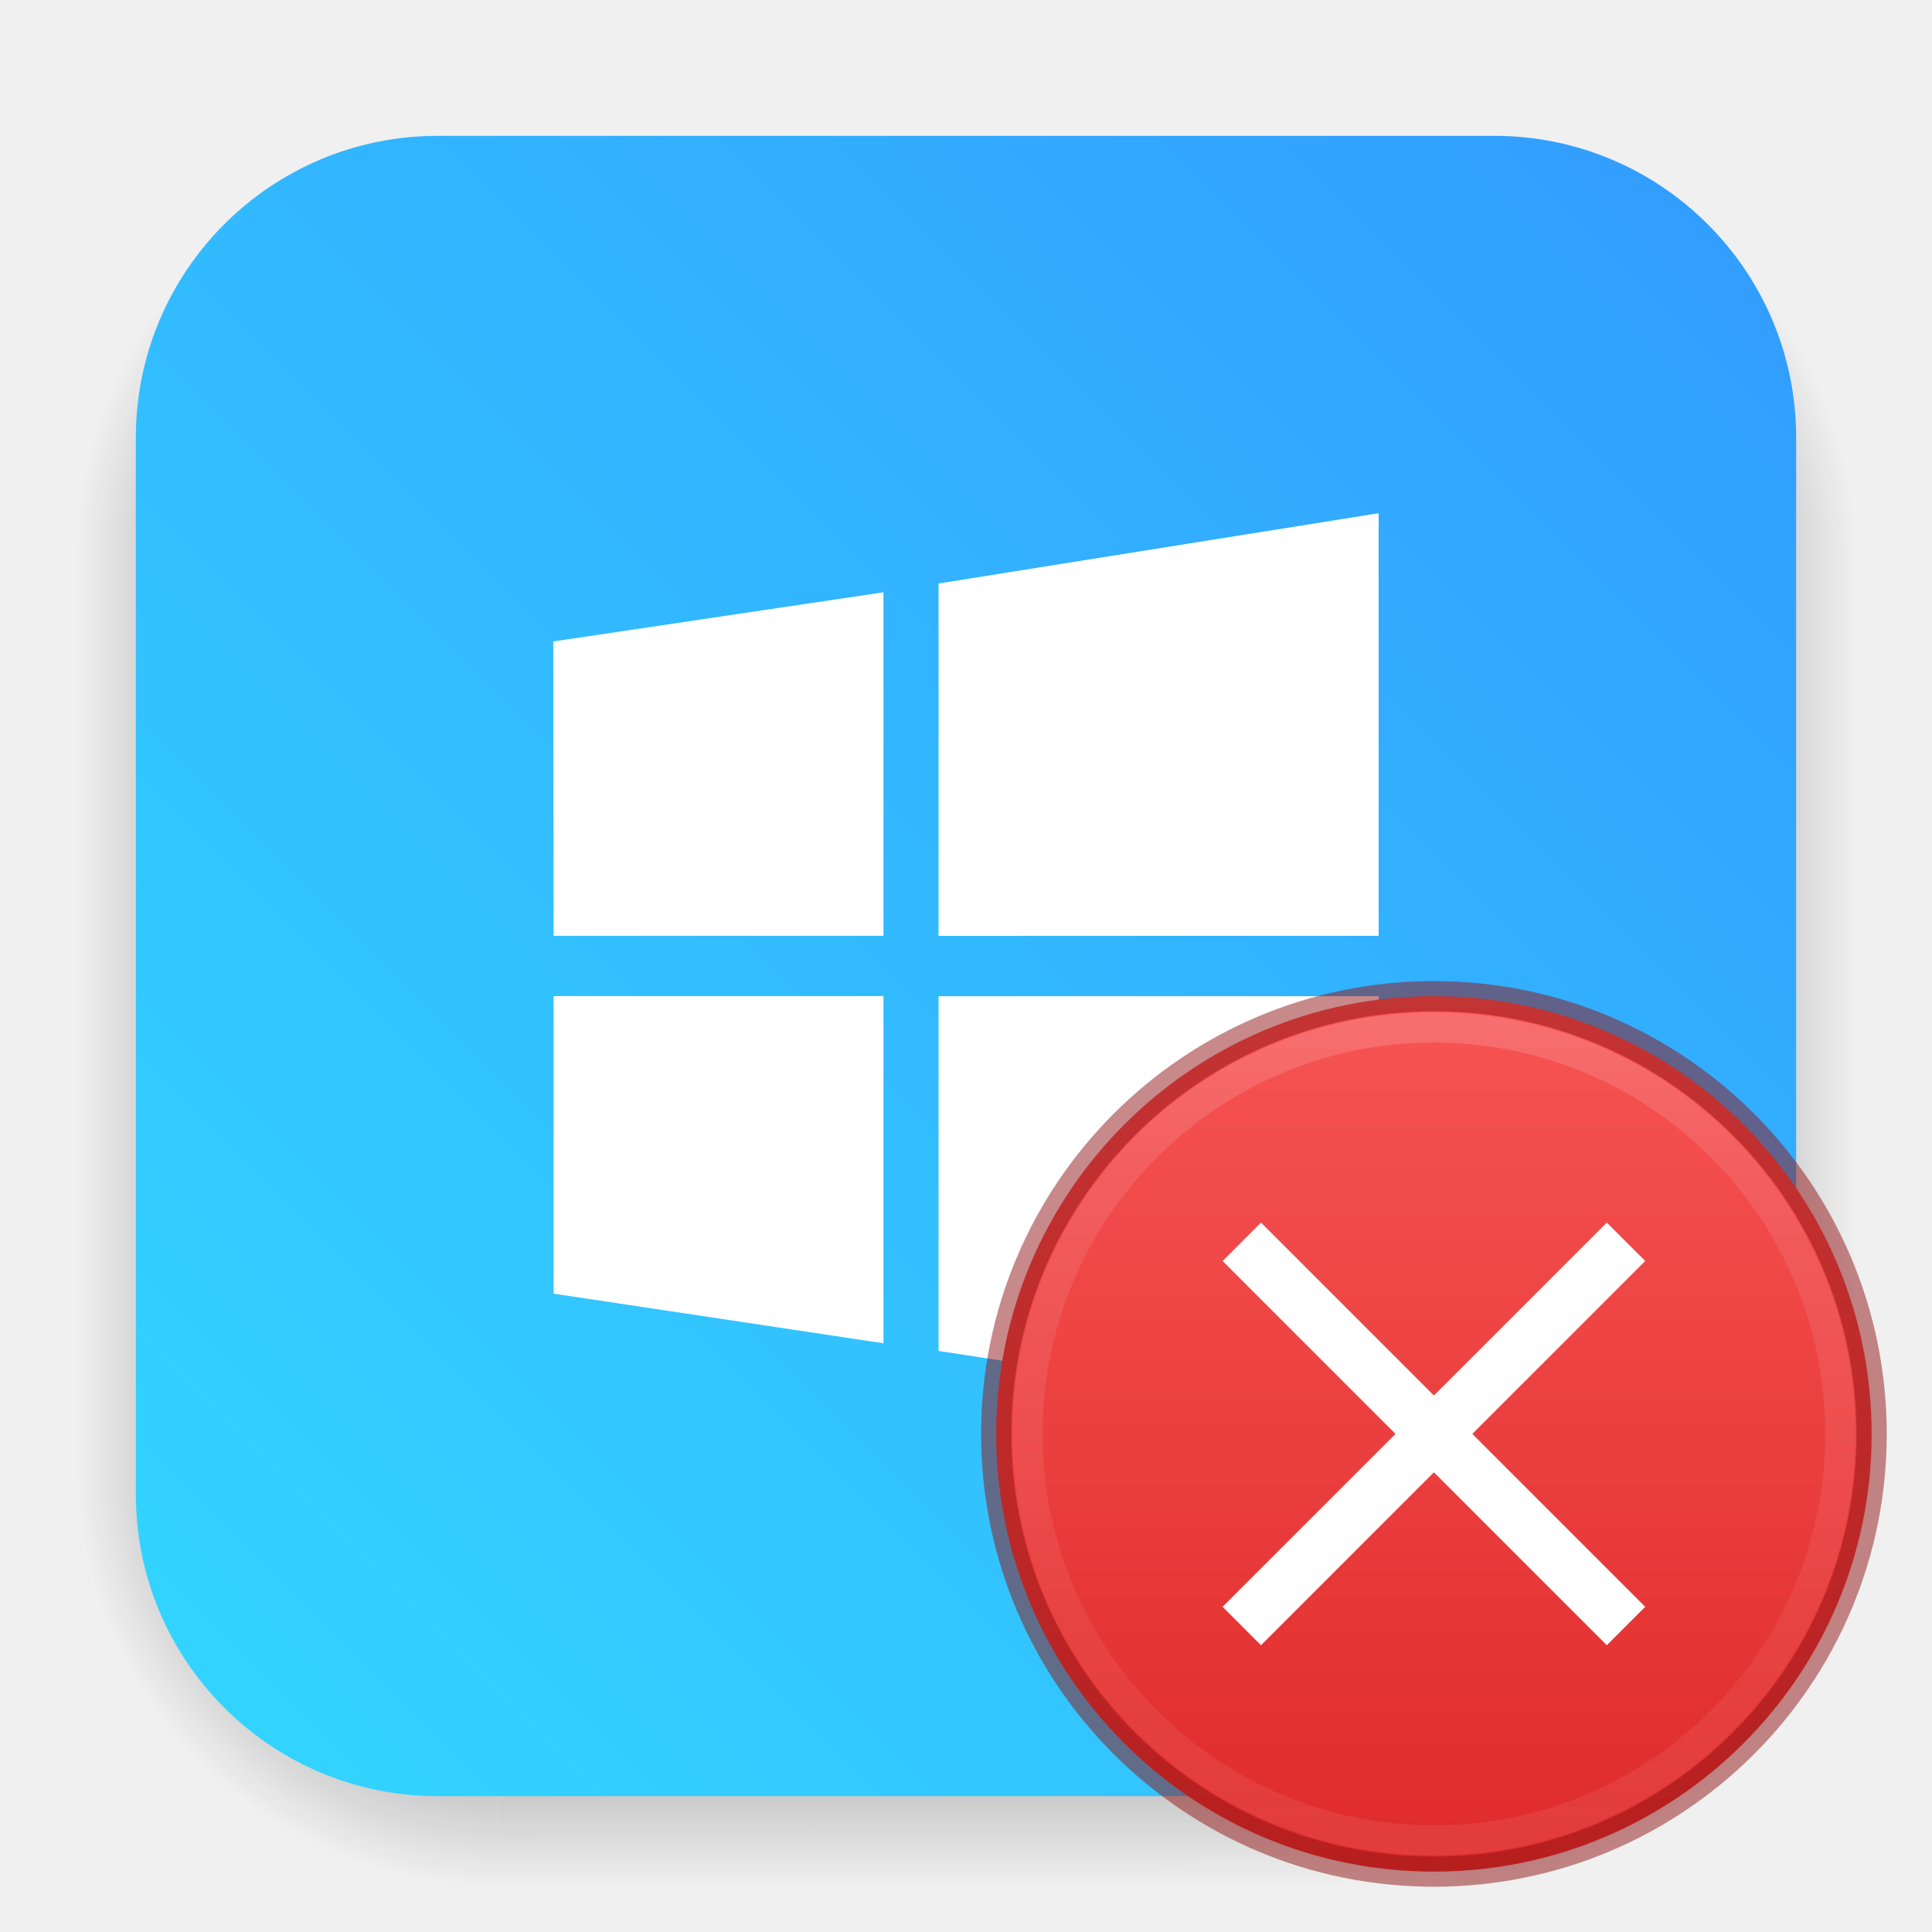
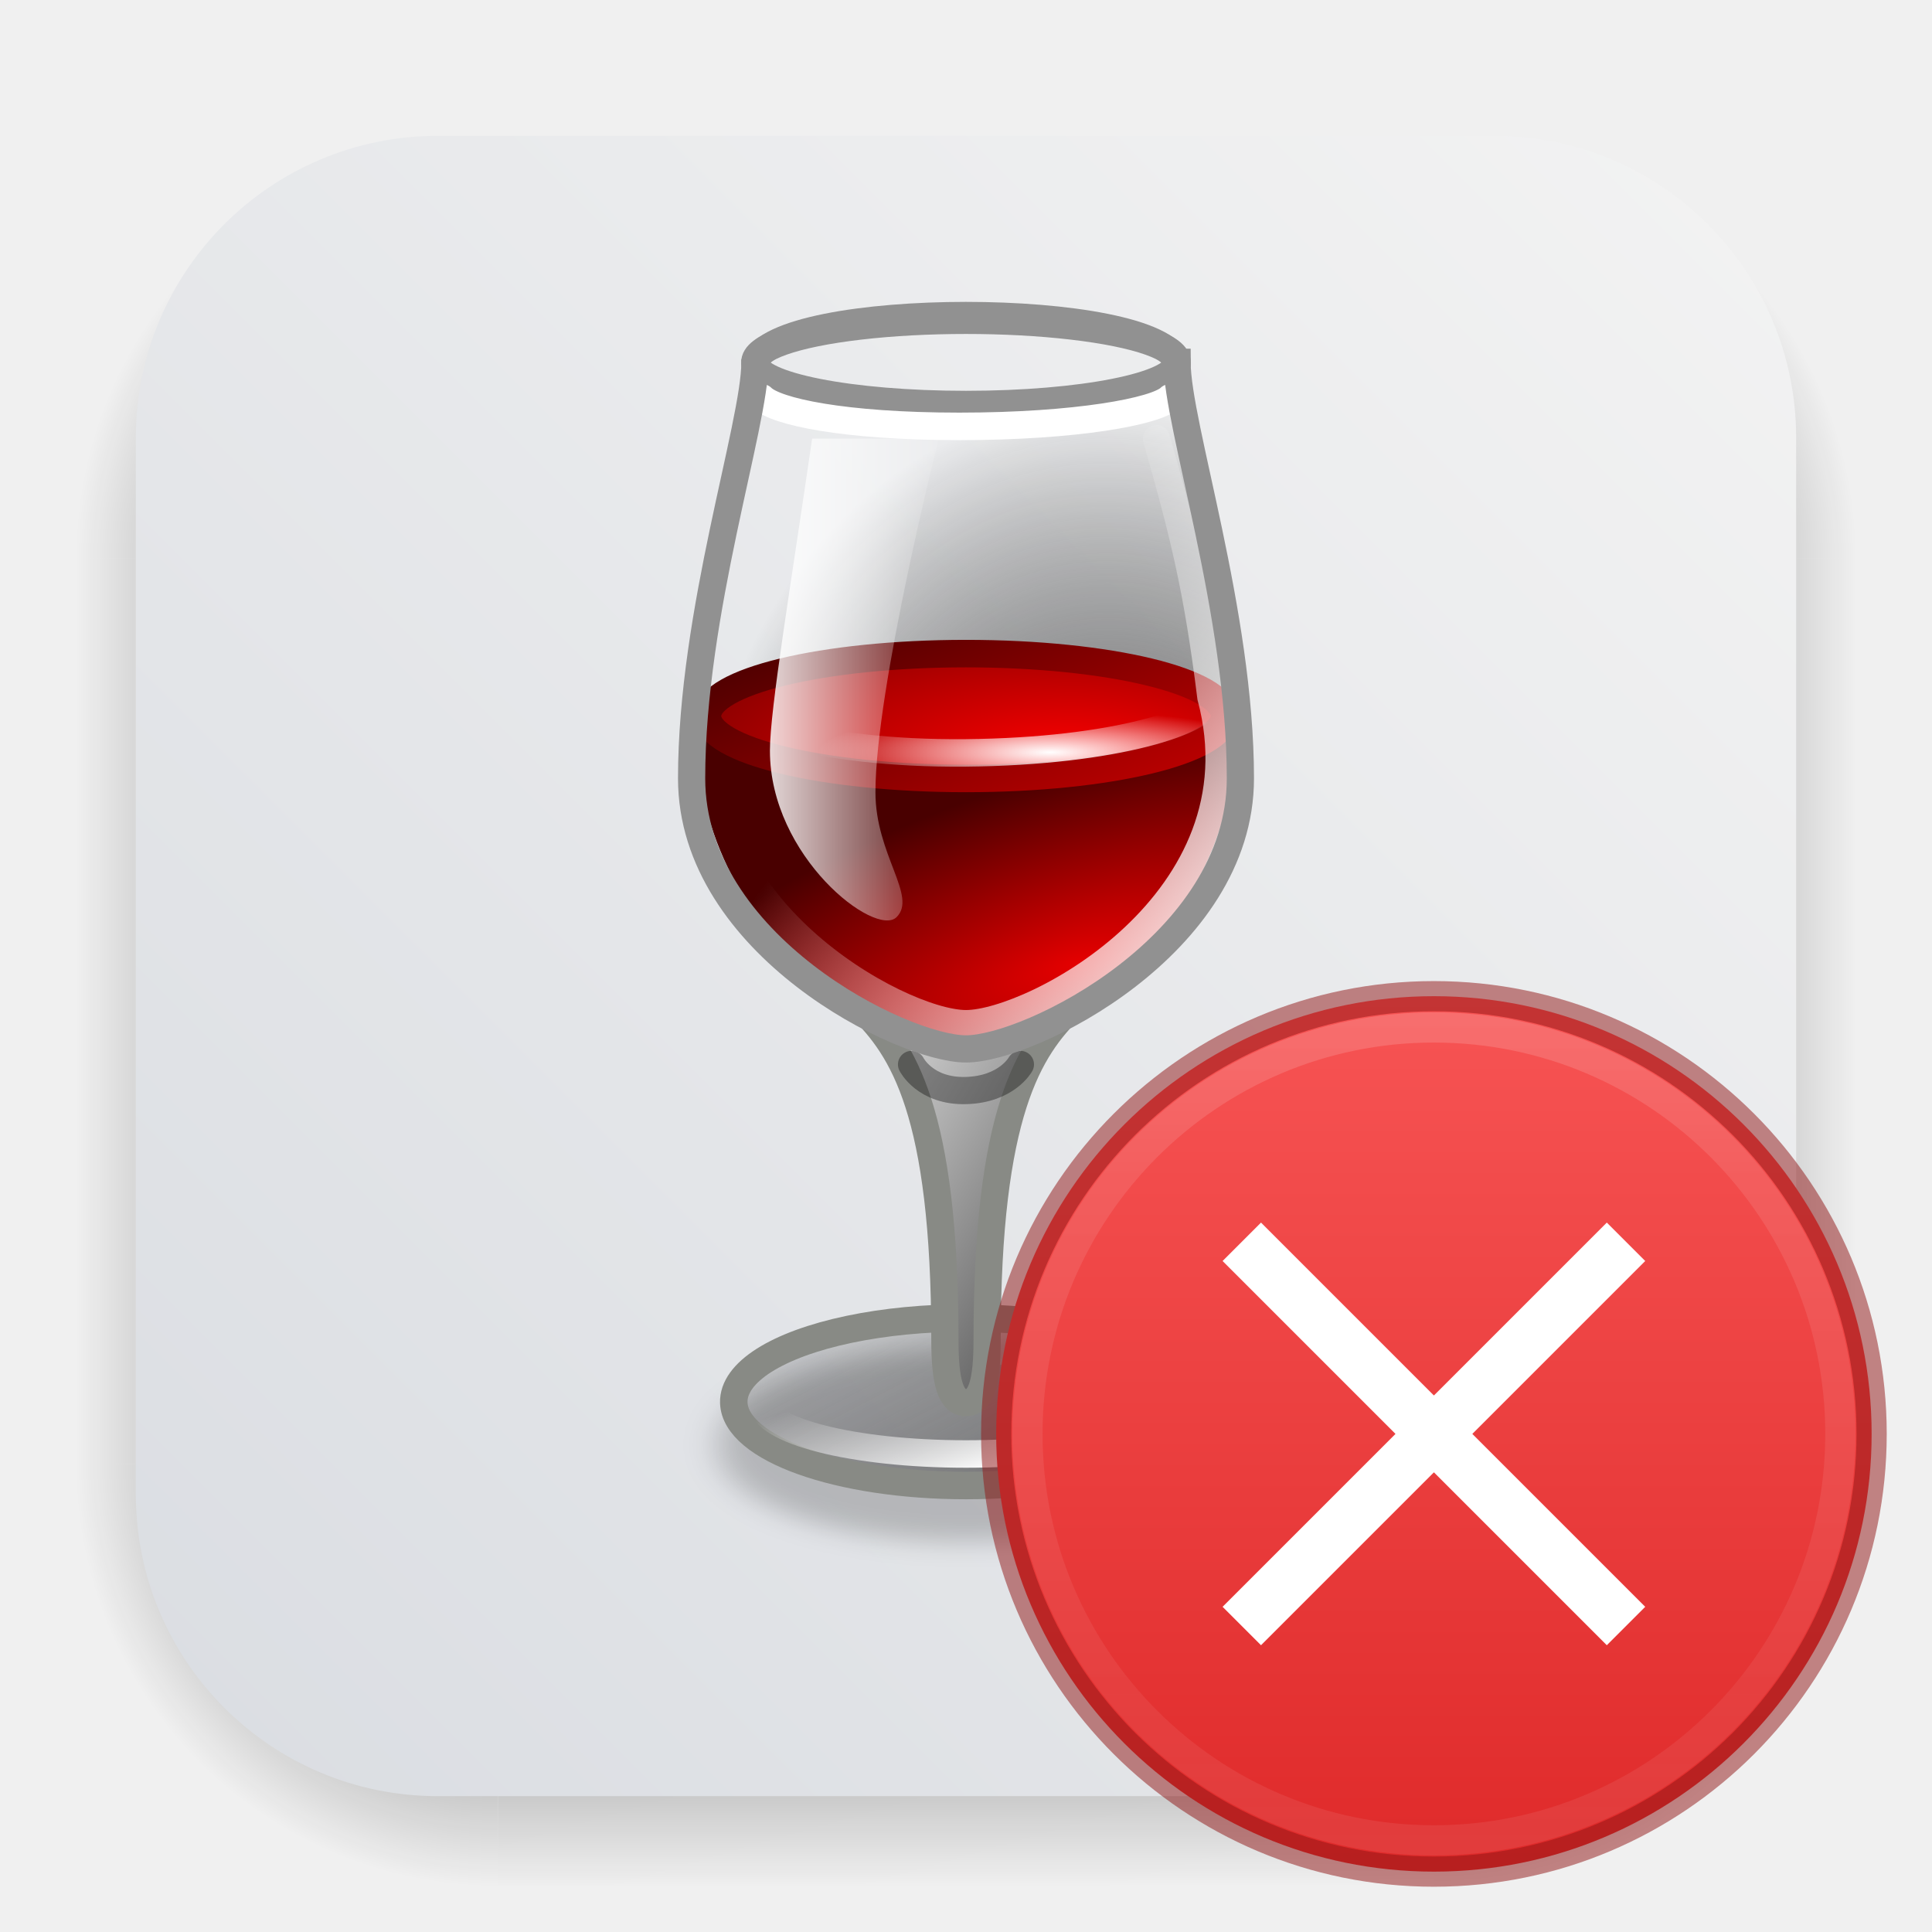
<svg xmlns="http://www.w3.org/2000/svg" xmlns:xlink="http://www.w3.org/1999/xlink" id="svg28" version="1.1" height="64" width="64">
  <defs id="defs12">
    <linearGradient gradientUnits="userSpaceOnUse" gradientTransform="scale(3.7796)" y2="1.852" y1="15.081" x2="7.937" x1="7.937" id="linearGradient862-3">
      <stop id="stop2" offset="0" stop-color="#1560ff" />
      <stop id="stop4" offset="1" stop-color="#15afff" />
    </linearGradient>
    <linearGradient gradientUnits="userSpaceOnUse" gradientTransform="translate(1.998466,2.99987)" y2="30" y1="60" x2="46" x1="46" id="linearGradient1007">
      <stop id="stop7" offset="0" stop-color="#ff425e" />
      <stop id="stop9" offset="1" stop-color="#ff6e4f" />
    </linearGradient>
    <linearGradient gradientUnits="userSpaceOnUse" gradientTransform="matrix(1.000007,0,0,1.000007,19.18783,0)" y2="1.058" y1="6.879" x2="7.937" x1="7.937" id="linearGradient865">
      <stop id="stop2-36" offset="0" stop-color="#fff" />
      <stop id="stop4-7" offset="1" stop-color="#fcc" />
    </linearGradient>
    <linearGradient gradientTransform="translate(19.18783)" gradientUnits="userSpaceOnUse" y2="3.933" y1="14.579" x2="12.314" x1="2.628" id="linearGradient855">
      <stop id="stop7-5" offset="0" stop-color="#d462aa" />
      <stop id="stop9-3" offset=".152" stop-color="#56c7d9" />
      <stop id="stop11" offset=".333" stop-color="#2da8b8" />
      <stop id="stop13" offset=".534" stop-color="#72cb6b" />
      <stop id="stop15" offset=".71" stop-color="#c4dc2b" />
      <stop id="stop17" offset=".862" stop-color="#f9da3e" />
      <stop id="stop19" offset="1" stop-color="#f69429" />
    </linearGradient>
    <linearGradient gradientUnits="userSpaceOnUse" gradientTransform="matrix(0.26458,0,0,0.26458,19.18783,0)" y2="6.992" y1="19" x2="57.008" x1="45" id="linearGradient910">
      <stop id="stop22" offset="0" stop-color="#fff" />
      <stop id="stop24" offset="1" stop-color="#ffe3cc" />
-     </linearGradient>
-     <linearGradient xlink:href="#linearGradient1051" id="linearGradient1053" x1="-127" y1="60" x2="-72" y2="5" gradientUnits="userSpaceOnUse" gradientTransform="translate(131.5,-0.5099982)" />
-     <linearGradient id="linearGradient1051">
-       <stop style="stop-color:#32d7ff;stop-opacity:1" offset="0" id="stop1047" />
-       <stop style="stop-color:#329bff;stop-opacity:1" offset="1" id="stop1049" />
    </linearGradient>
    <filter id="filter2761" x="-.024" y="-.024" width="1.048" height="1.048" color-interpolation-filters="sRGB">
      <feGaussianBlur stdDeviation="0.146" id="feGaussianBlur874" />
    </filter>
    <linearGradient id="linearGradient4673" x1="1.257" x2="15.644" y1="15.429" y2="1.108" gradientTransform="matrix(3.7796,0,0,3.7796,-0.0026448,0.53066)" gradientUnits="userSpaceOnUse">
      <stop stop-color="#32dcff" offset="0" id="stop877" />
      <stop stop-color="#3296ff" offset="1" id="stop879" />
    </linearGradient>
    <filter color-interpolation-filters="sRGB" height="1.048" width="1.048" y="-.024" x="-.024" id="filter2761-36">
      <feGaussianBlur id="feGaussianBlur10" stdDeviation="0.146" />
    </filter>
    <linearGradient gradientUnits="userSpaceOnUse" gradientTransform="matrix(3.7796,0,0,3.7796,111.787,0.53107)" y2="1.17" y1="15.576" x2="15.65" x1="1.331" id="linearGradient1024-6">
      <stop id="stop13-7" offset="0" stop-color="#00dc96" />
      <stop id="stop15-5" offset="1" stop-color="#14d29b" />
    </linearGradient>
    <linearGradient gradientUnits="userSpaceOnUse" gradientTransform="matrix(0.27476,0,0,0.27476,-24.95212,-0.32515)" y2="12.461" y1="57.955" x2="45.628" x1="45.628" id="b">
      <stop id="stop2-3" offset="0" />
      <stop id="stop4-5" offset="1" stop-opacity="0" />
    </linearGradient>
    <filter id="filter2761-3" x="-.024" y="-.024" width="1.048" height="1.048" color-interpolation-filters="sRGB">
      <feGaussianBlur stdDeviation="0.146" id="feGaussianBlur878" />
    </filter>
    <linearGradient id="linearGradient1024-6-6" x1="1.331" x2="15.65" y1="15.576" y2="1.17" gradientTransform="matrix(3.7796,0,0,3.7796,-0.0020773,0.53047)" gradientUnits="userSpaceOnUse">
      <stop stop-color="#00dc96" offset="0" id="stop881" />
      <stop stop-color="#14d29b" offset="1" id="stop883" />
    </linearGradient>
    <linearGradient id="linearGradient2070-0" x1="145" x2="200" y1="59" y2="4" gradientTransform="translate(-71.999,14)" gradientUnits="userSpaceOnUse">
      <stop stop-color="#dc2828" offset="0" id="stop1" />
      <stop stop-color="#fa4141" offset="1" id="stop2-367" />
    </linearGradient>
    <radialGradient id="gradient_ds_br" cx="0" cy="0" r="1" gradientUnits="userSpaceOnUse" gradientTransform="matrix(13.9984,0.00477622,-0.00477841,14.0048,47.5016,48.4952)">
      <stop offset="0.65" id="stop6" />
      <stop offset="1" stop-opacity="0" id="stop8" />
    </radialGradient>
    <linearGradient id="gradient_ds_b" x1="30.449" y1="48.5" x2="30.492" y2="62.5" gradientUnits="userSpaceOnUse">
      <stop offset="0.654" id="stop10" />
      <stop offset="1" stop-opacity="0" id="stop12" />
    </linearGradient>
    <radialGradient id="gradient_ds_bl" cx="0" cy="0" r="1" gradientUnits="userSpaceOnUse" gradientTransform="matrix(0,14,-14,0,16.5,48.5)">
      <stop offset="0.65" id="stop14" />
      <stop offset="1" stop-opacity="0" id="stop16" />
    </radialGradient>
    <linearGradient id="gradient_ds_r" x1="47.5" y1="33.5" x2="61.5" y2="33.501" gradientUnits="userSpaceOnUse">
      <stop offset="0.649" id="stop18" />
      <stop offset="1" stop-opacity="0" id="stop20" />
    </linearGradient>
    <linearGradient id="gradient_ds_l" x1="16.5" y1="33.895" x2="2.5" y2="33.895" gradientUnits="userSpaceOnUse">
      <stop offset="0.649" id="stop21" />
      <stop offset="1" stop-opacity="0" id="stop23" />
    </linearGradient>
    <radialGradient id="gradient_ds_tr" cx="0" cy="0" r="1" gradientTransform="matrix(0.00843236,-14,14.0084,0.0189842,47.4916,18.5)" gradientUnits="userSpaceOnUse">
      <stop offset="0.65" id="stop25" />
      <stop offset="1" stop-opacity="0" id="stop26" />
    </radialGradient>
    <linearGradient id="gradient_ds_t" x1="29.98" y1="18.5" x2="29.916" y2="4.5" gradientUnits="userSpaceOnUse">
      <stop offset="0.649" id="stop27" />
      <stop offset="1" stop-opacity="0" id="stop28" />
    </linearGradient>
    <radialGradient id="gradient_ds_tl" cx="0" cy="0" r="1" gradientTransform="matrix(-0.00843236,-14,-14.0084,0.0189842,16.5084,18.5)" gradientUnits="userSpaceOnUse">
      <stop offset="0.65" id="stop29" />
      <stop offset="1" stop-opacity="0" id="stop30" />
    </radialGradient>
    <linearGradient id="linearGradient7684" x1="57.007" x2="57.007" y1="11.148" y2="26.531" gradientTransform="matrix(1.820269,0,0,1.820269,-55.76803,13.70676)" gradientUnits="userSpaceOnUse">
      <stop stop-color="#43cfea" offset="0" id="stop1-1" style="stop-color:#f75454;stop-opacity:1;" />
      <stop stop-color="#138aff" offset="1" id="stop2-8" style="stop-color:#df2a2a;stop-opacity:1;" />
    </linearGradient>
    <linearGradient xlink:href="#linearGradient30" id="linearGradient32" x1="22.168" y1="8.388" x2="22.168" y2="15.797" gradientUnits="userSpaceOnUse" gradientTransform="matrix(3.639616,0,0,3.639616,-32.6839,3.988091)" />
    <linearGradient id="linearGradient30">
      <stop style="stop-color:#ffffff;stop-opacity:0.398;" offset="0" id="stop31" />
      <stop style="stop-color:#ffffff;stop-opacity:0.252;" offset="0.2" id="stop33" />
      <stop style="stop-color:#ffffff;stop-opacity:0.149;" offset="0.8" id="stop34" />
      <stop style="stop-color:#ffffff;stop-opacity:0.196;" offset="1" id="stop32" />
    </linearGradient>
+     <linearGradient xlink:href="#linearGradient1051" id="linearGradient1053" x1="-127" y1="60" x2="-72" y2="5" gradientUnits="userSpaceOnUse" gradientTransform="translate(131.5,-0.5099986)" />
+     <linearGradient id="linearGradient1051">
+       <stop style="stop-color:#dadde2;stop-opacity:1;" offset="0" id="stop1047" />
+       <stop style="stop-color:#f3f3f3;stop-opacity:1;" offset="1" id="stop1049" />
+     </linearGradient>
+     <radialGradient xlink:href="#radialGradient4331" id="radialGradient3297" gradientUnits="userSpaceOnUse" gradientTransform="matrix(0.6310473,0,0,0.1562595,7.399377,23.91998)" cx="37.375" cy="33.188" r="14.625" />
+     <radialGradient id="radialGradient4331" gradientUnits="userSpaceOnUse" cy="33.188" cx="37.375" gradientTransform="matrix(0.6310473,0,0,0.1562595,7.399377,23.91998)" r="14.625">
+       <stop id="stop4335-5" stop-color="#000" offset="0" />
+       <stop id="stop4337-6" stop-color="#000" stop-opacity="0" offset="1" />
+     </radialGradient>
+     <filter id="filter3436-1" color-interpolation-filters="sRGB" width="1.242" y="-0.246" x="-0.121" height="1.491">
+       <feGaussianBlur id="feGaussianBlur3438-1" stdDeviation="0.319" />
+     </filter>
+     <radialGradient xlink:href="#radialGradient4324" id="radialGradient3299" gradientUnits="userSpaceOnUse" gradientTransform="matrix(2.38666,-0.117642,0.1489799,2.937386,-31.57254,-30.34984)" cx="27.5" cy="22.614" r="6.5" />
+     <radialGradient id="radialGradient4324" gradientUnits="userSpaceOnUse" cy="22.614" cx="27.5" gradientTransform="matrix(2.38666,-0.117642,0.1489799,2.937386,-31.57254,-30.34984)" r="6.5">
+       <stop id="stop3348-9" stop-color="#737373" offset="0" />
+       <stop id="stop3350-8" stop-color="#000" stop-opacity="0" offset="1" />
+     </radialGradient>
+     <linearGradient xlink:href="#linearGradient4320" id="linearGradient3301" gradientUnits="userSpaceOnUse" gradientTransform="matrix(1.92277,0,0,1.409719,-12.2237,34.92205)" x1="29.455" y1="19.122" x2="20.176" y2="6.103" />
+     <linearGradient id="linearGradient4320" y2="6.103" gradientUnits="userSpaceOnUse" x2="20.176" gradientTransform="matrix(1.92277,0,0,1.409719,-12.2237,34.92205)" y1="19.122" x1="29.455">
+       <stop id="stop3230-8" stop-color="#373737" offset="0" />
+       <stop id="stop3232-1" stop-color="#373737" stop-opacity="0" offset="1" />
+     </linearGradient>
+     <linearGradient xlink:href="#linearGradient3198" id="linearGradient3303" gradientUnits="userSpaceOnUse" gradientTransform="matrix(1.92277,0,0,1.409719,-12.2237,34.90149)" x1="25.269" y1="12.038" x2="24.16" y2="9.352" />
+     <linearGradient id="linearGradient3198">
+       <stop id="stop3200" stop-color="#FFF" offset="0" />
+       <stop id="stop3202" stop-color="#FFF" stop-opacity="0" offset="1" />
+     </linearGradient>
+     <linearGradient xlink:href="#linearGradient4314" id="linearGradient3305" gradientUnits="userSpaceOnUse" gradientTransform="matrix(1.551329,0,0,1.529349,-5.231894,-3.862931)" x1="29" y1="33" x2="19" y2="27" />
+     <linearGradient id="linearGradient4314" y2="27" gradientUnits="userSpaceOnUse" x2="19" gradientTransform="matrix(1.551329,0,0,1.529349,-5.231894,-3.862931)" y1="33" x1="29">
+       <stop id="stop3222-4" stop-color="#373737" offset="0" />
+       <stop id="stop3224-4" stop-color="#FFF" offset="1" />
+     </linearGradient>
+     <radialGradient xlink:href="#radialGradient4311" id="radialGradient3307" gradientUnits="userSpaceOnUse" gradientTransform="matrix(1.47172,-0.4836227,0.1784028,0.5276254,-7.853782,33.12876)" cx="26.625" cy="26.577" r="12.5" />
+     <radialGradient id="radialGradient4311" gradientUnits="userSpaceOnUse" cy="26.577" cx="26.625" gradientTransform="matrix(1.47172,-0.4836227,0.1784028,0.5276254,-7.853782,33.12876)" r="12.5">
+       <stop id="stop3191-7" stop-color="#e40000" offset="0" />
+       <stop id="stop3193-6" stop-color="#490000" offset="1" />
+     </radialGradient>
+     <radialGradient xlink:href="#radialGradient4306" id="radialGradient3309" gradientUnits="userSpaceOnUse" gradientTransform="matrix(1.92277,0,0,0.6978145,-12.2237,17.51874)" cx="25.017" cy="13.192" r="9.751" />
+     <radialGradient id="radialGradient4306" gradientUnits="userSpaceOnUse" cy="13.192" cx="25.017" gradientTransform="matrix(1.92277,0,0,0.6978145,-12.2237,17.51874)" r="9.751">
+       <stop id="stop3173-1" stop-color="#fd0000" offset="0" />
+       <stop id="stop3175-7" stop-color="#6a0000" offset="1" />
+     </radialGradient>
+     <linearGradient xlink:href="#linearGradient4308" id="linearGradient3311" gradientUnits="userSpaceOnUse" gradientTransform="matrix(1.92277,0,0,1.409719,-12.2237,9.687788)" x1="27.217" y1="15.984" x2="22.036" y2="7.135" />
+     <linearGradient id="linearGradient4308" y2="7.135" gradientUnits="userSpaceOnUse" x2="22.036" gradientTransform="matrix(1.92277,0,0,1.409719,-12.2237,9.687788)" y1="15.984" x1="27.217">
+       <stop id="stop4404-9" stop-color="#e80000" offset="0" />
+       <stop id="stop4406-6" stop-color="#490000" offset="1" />
+     </linearGradient>
+     <linearGradient xlink:href="#linearGradient3198" id="linearGradient3313" gradientUnits="userSpaceOnUse" gradientTransform="matrix(1.543956,0,0,1.542822,-5.002754,-3.785278)" x1="30.376" y1="25.27" x2="22" y2="19" />
+     <linearGradient xlink:href="#linearGradient3198" id="linearGradient3315" gradientUnits="userSpaceOnUse" gradientTransform="matrix(1.551329,0,0,1.529349,-3.904902,-4.881536)" x1="17.605" y1="18.312" x2="23" y2="18.312" />
+     <radialGradient xlink:href="#radialGradient4296" id="radialGradient3317" gradientUnits="userSpaceOnUse" gradientTransform="matrix(1.551329,0,0,0.2811779,7.159717,22.53952)" cx="18" cy="14.19" r="5.505" />
+     <radialGradient id="radialGradient4296" gradientUnits="userSpaceOnUse" cy="14.19" cx="18" gradientTransform="matrix(1.551329,0,0,0.2811779,7.159717,22.53952)" r="5.505">
+       <stop id="stop3454-1" stop-color="#FFF" offset="0" />
+       <stop id="stop3456-7" stop-color="#FFF" stop-opacity="0" offset="1" />
+     </radialGradient>
  </defs>
  <g id="ds" opacity="0.25">
    <path id="ds-br" d="m 47.5,48.5 h 14 v 14 h -14 z" fill="url(#gradient_ds_br)" style="fill:url(#gradient_ds_br)" />
    <path id="ds-b" d="m 16.5,48.5 h 31 v 14 h -31 z" fill="url(#gradient_ds_b)" style="fill:url(#gradient_ds_b)" />
    <path id="ds-bl" d="m 2.5,48.5 h 14 v 14 h -14 z" fill="url(#gradient_ds_bl)" style="fill:url(#gradient_ds_bl)" />
    <path id="ds-r" d="m 47.5,18.5 h 14 v 30 h -14 z" fill="url(#gradient_ds_r)" style="fill:url(#gradient_ds_r)" />
    <path id="ds-l" d="m 2.5,18.5 h 14 v 30 h -14 z" fill="url(#gradient_ds_l)" style="fill:url(#gradient_ds_l)" />
    <path id="ds-tr" d="m 47.5,4.5 h 14 v 14 h -14 z" fill="url(#gradient_ds_tr)" style="fill:url(#gradient_ds_tr)" />
    <path id="ds-t" d="m 16.5,4.5 h 31 v 14 h -31 z" fill="url(#gradient_ds_t)" style="fill:url(#gradient_ds_t)" />
    <path id="ds-tl" d="m 16.5,4.5 h -14 v 14 h 14 z" fill="url(#gradient_ds_tl)" style="fill:url(#gradient_ds_tl)" />
  </g>
-   <rect y="4.5" x="4.5" height="55" width="55" id="bg" style="fill:url(#linearGradient1053);fill-opacity:1;stroke-width:2.744;stroke-linecap:round" rx="10" />
+   <rect style="fill:url(#linearGradient1053);fill-opacity:1;stroke-width:2.744;stroke-linecap:round" id="bg" width="55" height="55" x="4.5" y="4.5" rx="10" />
  <g id="art">
-     <path id="path20" stroke-width="3.78" fill="#fff" d="m18.339 31-0.011-9.751 10.938-1.629v11.38zm12.752-11.671 14.578-2.328v14h-14.578zm14.582 13.671-0.004 14-14.578-2.249v-11.751zm-16.403 11.498-10.931-1.644v-9.857h10.927v11.498z" />
+     <g id="glass" transform="matrix(0.90137,0,0,0.90137,3.155293,1.009285)">
+       <path d="m 40.214,29.106 a 9.229,2.285 0 0 1 -18.458,0 9.229,2.285 0 1 1 18.458,0 z" id="path3228" style="opacity:0.07;fill:url(#radialGradient3297)" />
+       <path stroke-miterlimit="0" transform="matrix(1.92277,0,0,1.409719,-12.2237,36.47195)" d="m 27.438,11 a 4.438,2.184 0 1 1 -8.875,0 4.438,2.184 0 1 1 8.875,0 z" style="opacity:0.2;fill:#000000;fill-opacity:1;stroke:#000000;stroke-width:0.614;stroke-linecap:round;stroke-linejoin:round;stroke-miterlimit:0;stroke-dasharray:none;filter:url(#filter3436-1)" id="path3230" />
+       <path d="m 39.757,12.195 c -0.776,-1.529 -14.738,-1.529 -15.513,0 0,2.294 -2.327,9.176 -2.327,15.293 0,6.117 7.757,9.941 10.084,9.941 2.327,0 10.084,-3.823 10.084,-9.941 0,-6.117 -2.327,-12.999 -2.327,-15.293 z" id="path3232" style="fill:url(#radialGradient3299);fill-rule:evenodd" />
+       <path stroke-miterlimit="0" d="m 39.757,12.216 a 7.757,1.55 0 0 1 -15.513,0 7.757,1.55 0 1 1 15.513,0 z" style="fill:none;stroke:#919191;stroke-width:1.011;stroke-linecap:round;stroke-linejoin:round;stroke-miterlimit:0;stroke-dasharray:none" id="path3234" />
+       <path stroke-miterlimit="0" d="m 40.532,50.429 a 8.533,3.079 0 0 1 -17.065,0 8.533,3.079 0 1 1 17.065,0 z" style="fill:url(#linearGradient3301);stroke:#888a85;stroke-width:1.011;stroke-linecap:round;stroke-linejoin:round;stroke-miterlimit:0;stroke-dasharray:none" id="path3237" />
+       <path stroke-miterlimit="0" d="m 39.5,50.408 a 7.5,1.908 0 1 1 -15,0 7.5,1.908 0 1 1 15,0 z" style="fill:none;stroke:url(#linearGradient3303);stroke-width:1.011;stroke-linecap:round;stroke-linejoin:round;stroke-miterlimit:0;stroke-dasharray:none" id="path3239" />
+       <path d="m 28.122,35.9 c 1.551,1.529 3.103,3.823 3.103,12.235 0,1.529 0.21,2.294 0.776,2.294 0.566,0 0.776,-0.765 0.776,-2.294 0,-8.411 1.551,-10.705 3.103,-12.235" id="path3241" style="fill:url(#linearGradient3305);fill-rule:evenodd;stroke:#888a85;stroke-width:1px;stroke-linecap:round;stroke-linejoin:miter" />
+       <path d="m 22,25 c 0,9 7.673,12.429 10,12.429 C 34.327,37.429 42,34 42,25" id="path3243" style="fill:url(#radialGradient3307);fill-rule:evenodd" />
+       <path stroke-miterlimit="0" d="m 41.5,25.195 a 9.5,2.294 0 0 1 -19,0 9.5,2.294 0 1 1 19,0 z" style="fill:url(#radialGradient3309);stroke:url(#linearGradient3311);stroke-width:1.011;stroke-linecap:round;stroke-linejoin:round;stroke-miterlimit:0;stroke-dasharray:none" id="path3245" />
+       <path d="m 23,25.5 c -1.5,6.5 6.5,11 9,11 2.5,0 11,-4.5 9,-12 -0.5,-4 -1,-6 -2,-9.5" id="path3247" style="fill:none;stroke:url(#linearGradient3313);stroke-width:1px;stroke-linecap:round;stroke-linejoin:miter" />
+       <path d="M 26.346,15 H 31 c 0,0 -2.327,9.176 -2.327,12.999 0,2.294 1.551,3.823 0.776,4.588 -0.776,0.765 -4.654,-2.218 -4.654,-6.117 0,-1.529 0.776,-6.117 1.551,-11.47 z" id="path3249" style="fill:url(#linearGradient3315);fill-rule:evenodd" />
+       <path stroke-miterlimit="0" d="M 39.5,13.5 C 39,14 36.038,14.55 31.757,14.55 27.475,14.55 25,14 24.5,13.5" id="path3251" style="fill:none;stroke:#ffffff;stroke-width:1.011;stroke-linecap:round;stroke-linejoin:round;stroke-miterlimit:0" />
+       <path stroke-miterlimit="0" d="m 41,24.5 c 0,0.856 -3.5,2 -9.019,2.05 -5.519,0.05 -8.981,-1.194 -8.981,-2.05" id="path3253" style="fill:none;stroke:url(#radialGradient3317);stroke-width:1.011;stroke-linecap:round;stroke-linejoin:round;stroke-miterlimit:0" />
+       <path d="m 30,38 c 0,0 0.5,1 2,0.959 1.5,-0.041 2,-0.959 2,-0.959" id="path3255" style="opacity:0.35;fill:none;stroke:#000000;stroke-width:1px;stroke-linecap:round;stroke-linejoin:round" />
+       <path d="m 39.757,12.195 c -0.776,-2.294 -14.738,-2.294 -15.513,0 0,2.294 -2.327,9.176 -2.327,15.293 0,6.117 7.757,9.941 10.084,9.941 2.327,0 10.084,-3.823 10.084,-9.941 0,-6.117 -2.327,-12.999 -2.327,-15.293 z" id="path3259" style="fill:none;stroke:#919191;stroke-width:1px;stroke-linecap:round;stroke-linejoin:miter" />
+     </g>
  </g>
  <g transform="matrix(1.035715,0,0,1.035715,-50.8587,14.78696)" id="em" style="stroke-width:0.966">
    <path d="M 62,48 A 14,14 0 0 1 48,62 14,14 0 0 1 34,48 14,14 0 0 1 48,34 14,14 0 0 1 62,48 Z" fill="url(#linearGradient7684)" stroke-width="3.875" id="em-bg" style="fill:url(#linearGradient7684)" transform="translate(46.967,-16.415)" />
    <path d="M 61,48 A 13,13 0 0 1 48,61 13,13 0 0 1 35,48 13,13 0 0 1 48,35 13,13 0 0 1 61,48 Z" fill="url(#linearGradient7684)" stroke-width="1.062" id="em-light" style="display:inline;opacity:0.4;fill:none;stroke:url(#linearGradient32);stroke-width:0.966;stroke-dasharray:none" transform="translate(46.967,-16.415)" />
    <path d="M 62,48 A 14,14 0 0 1 48,62 14,14 0 0 1 34,48 14,14 0 0 1 48,34 14,14 0 0 1 62,48 Z" fill="url(#linearGradient7684)" stroke-width="1.062" id="em-border" style="opacity:0.5;fill:none;stroke:#8f1414;stroke-width:0.966;stroke-dasharray:none;stroke-opacity:1" transform="translate(46.967,-16.415)" />
    <path id="em-glyph" style="paint-order:markers stroke fill" stroke-width="3.649" fill="#ffffff" d="m 101.726,26.055 -1.229,-1.229 -5.53,5.53 -5.53,-5.53 -1.229,1.229 5.53,5.53 -5.53,5.53 1.229,1.229 5.53,-5.53 5.53,5.53 1.229,-1.229 -5.53,-5.53 z" />
  </g>
</svg>
